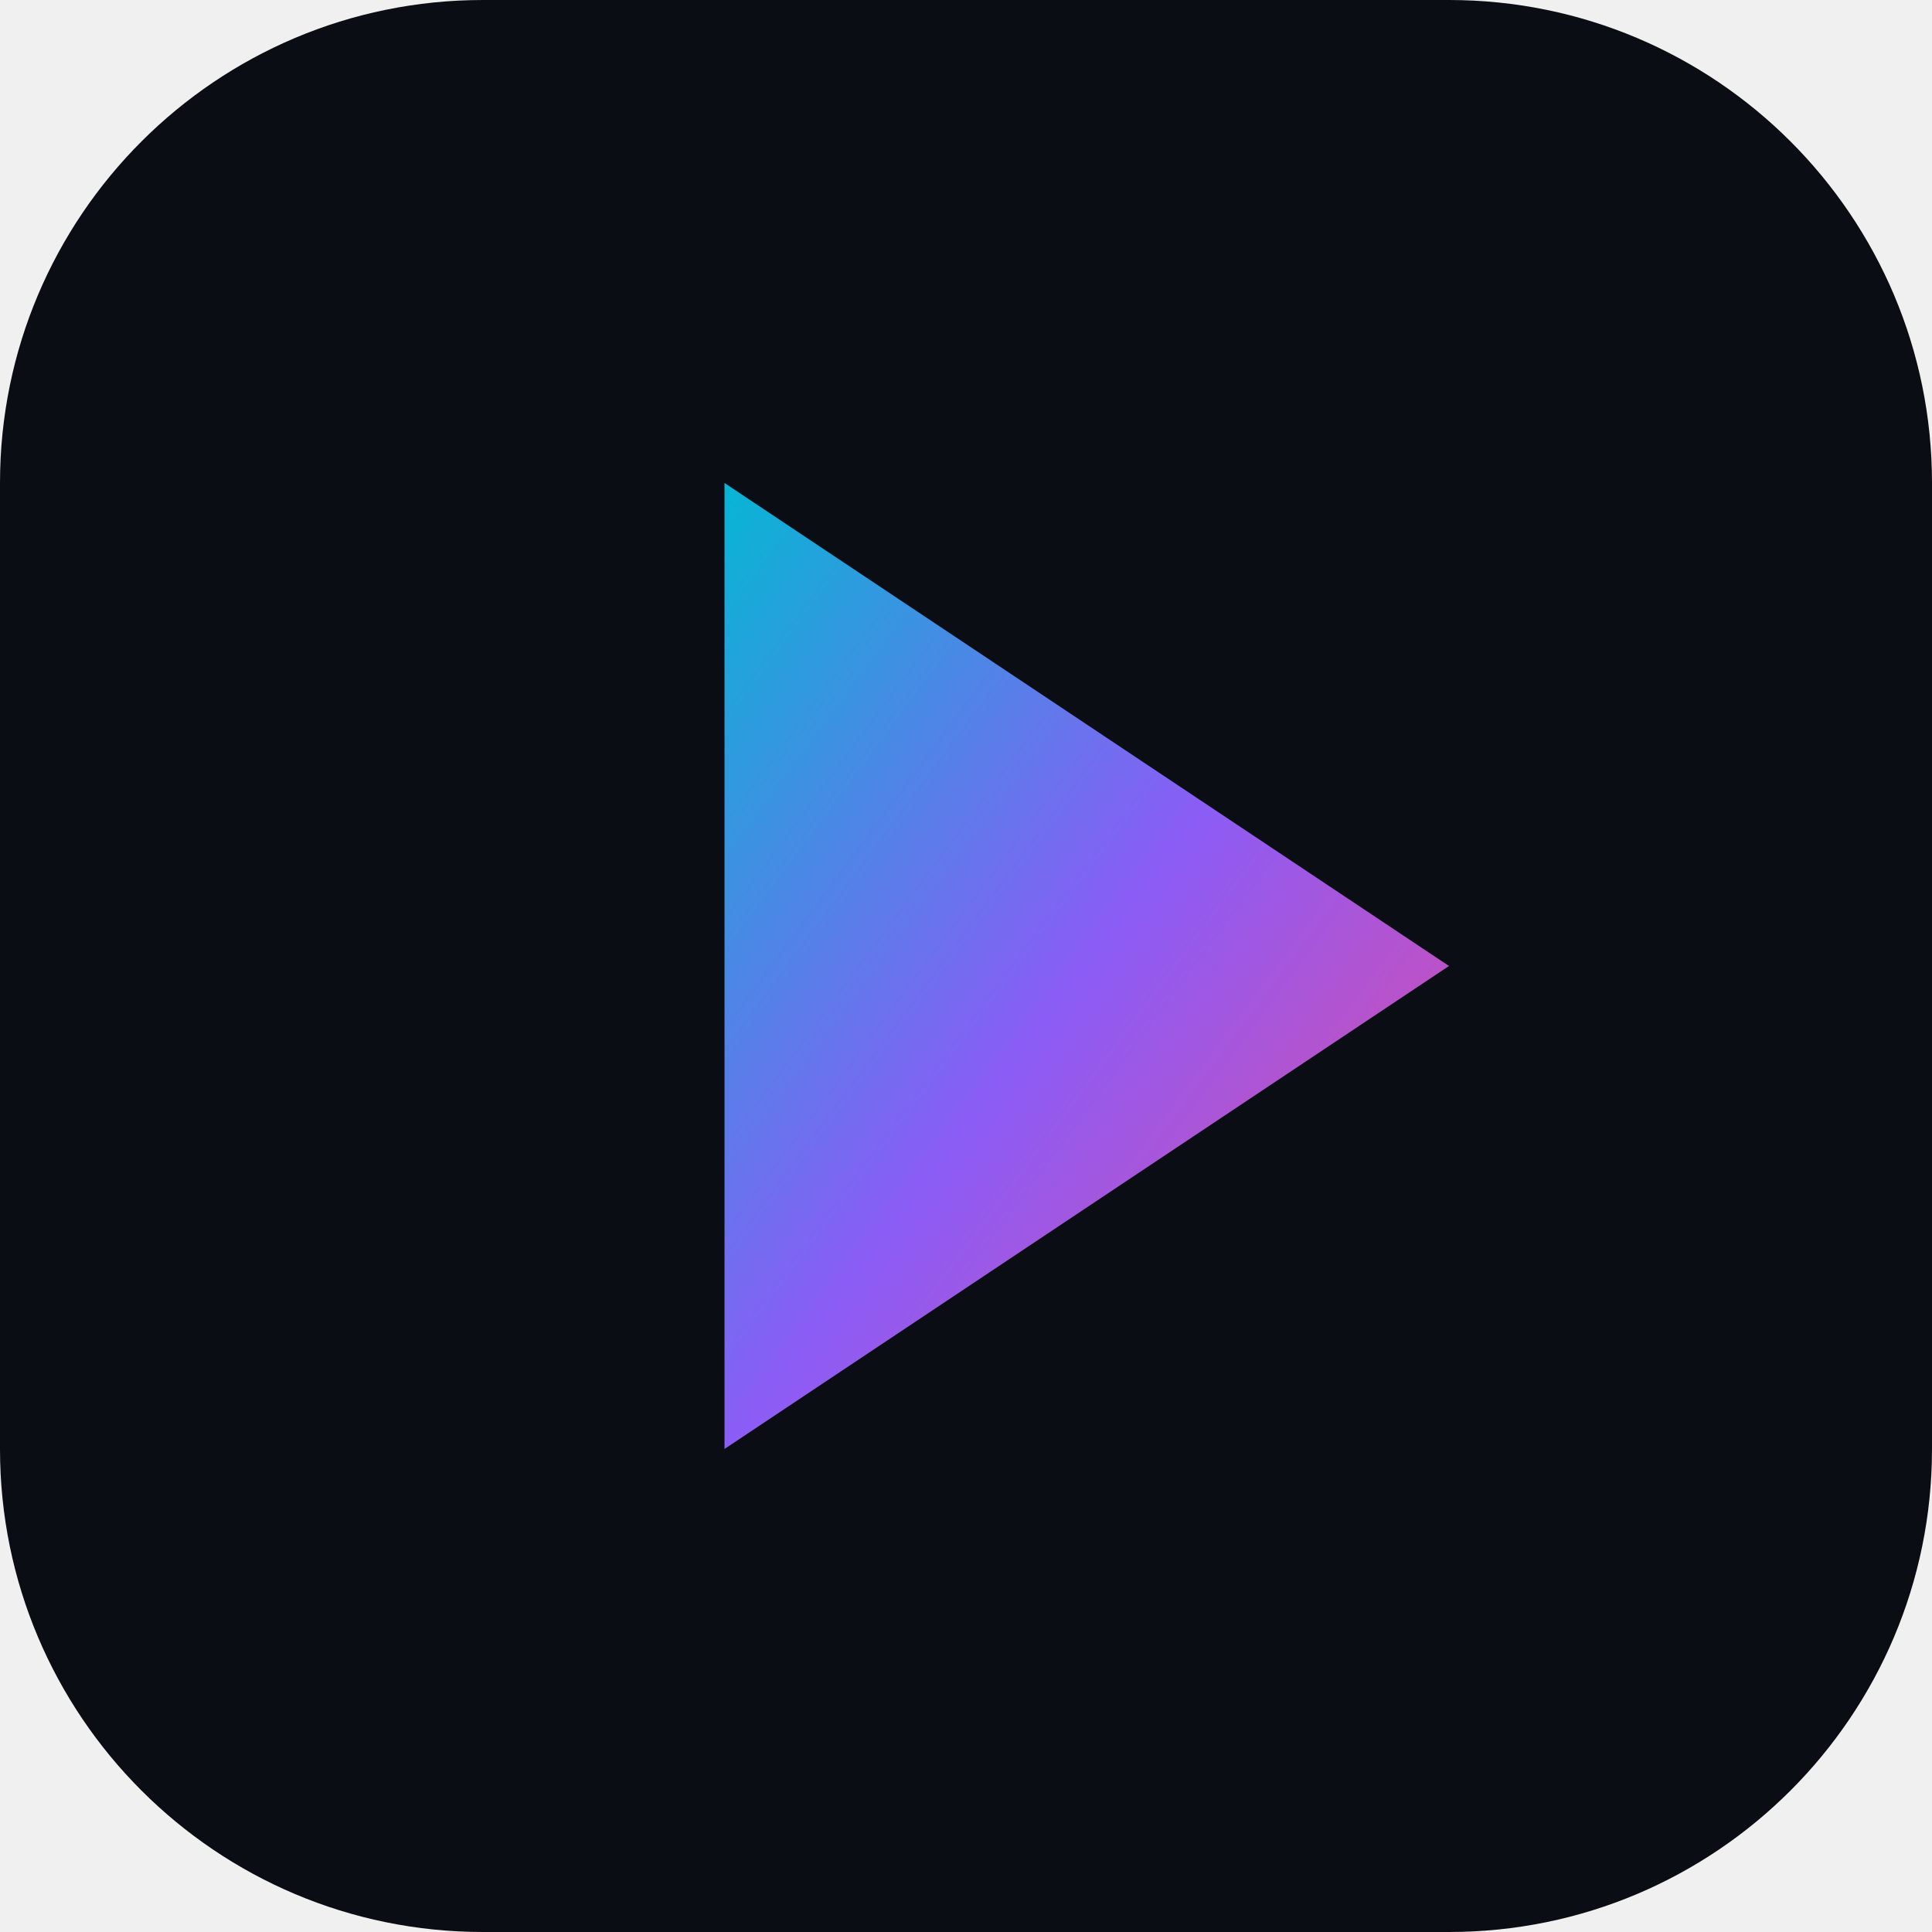
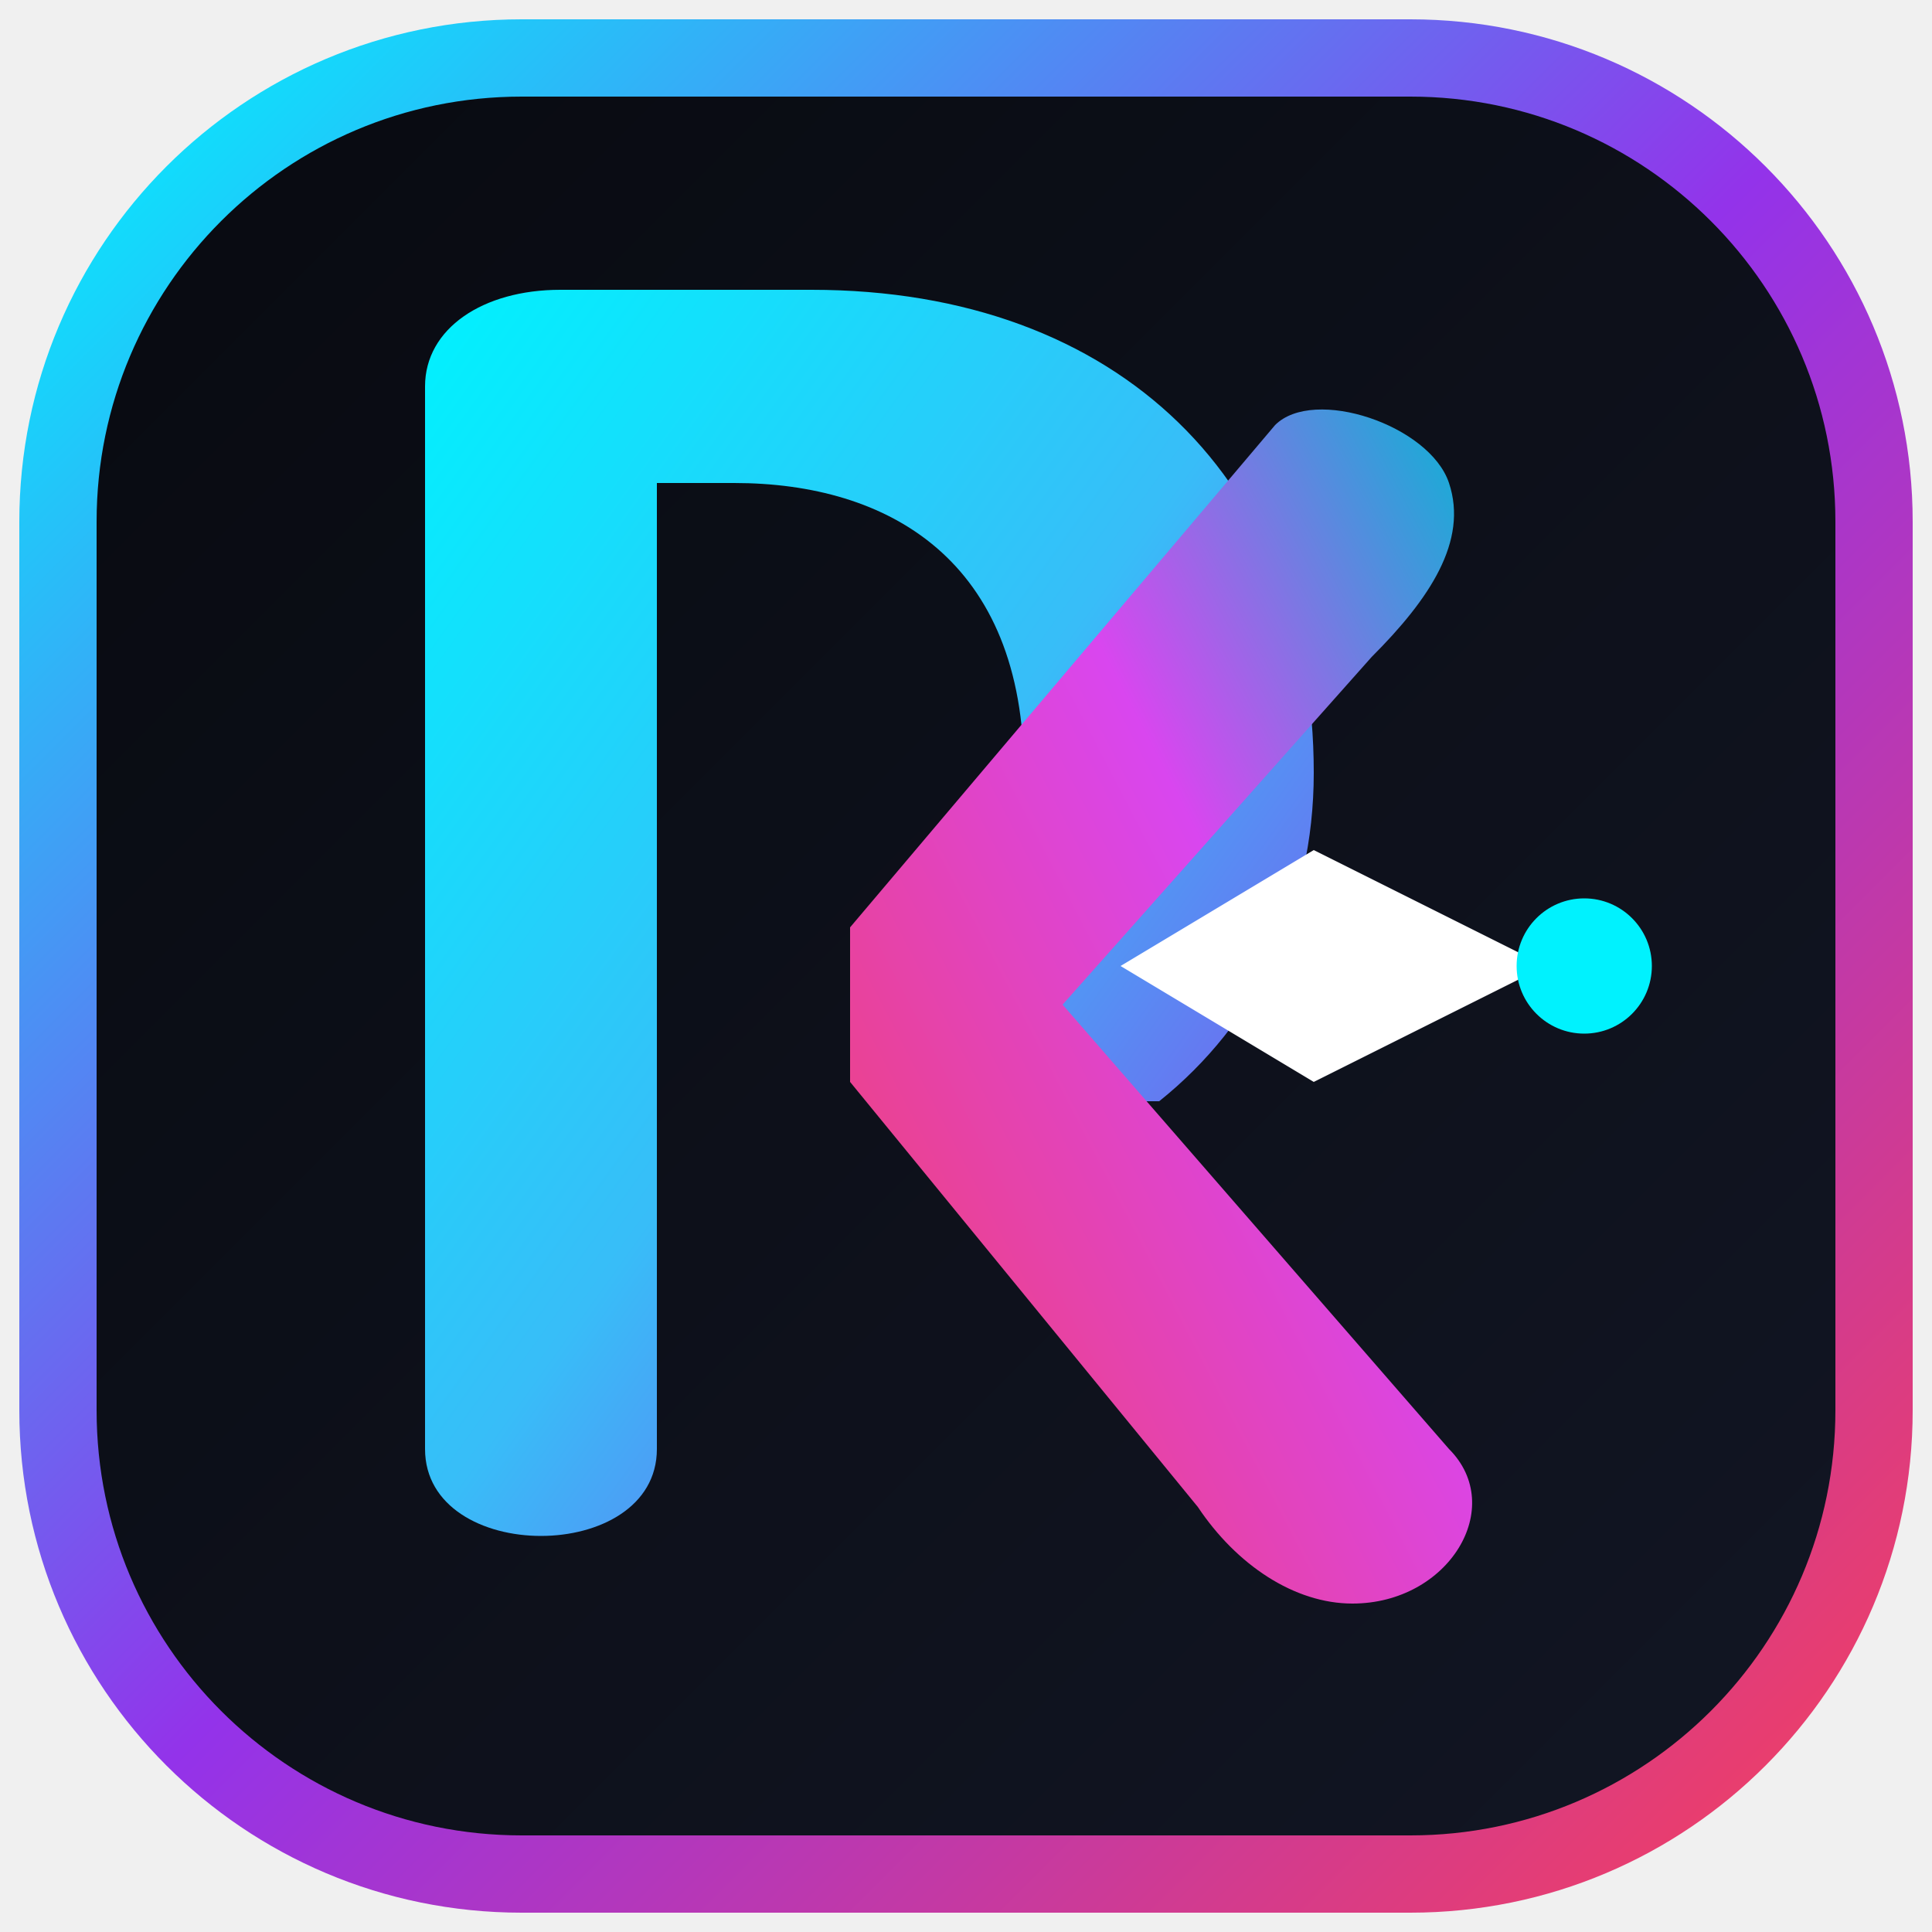
- <svg xmlns="http://www.w3.org/2000/svg" viewBox="0 0 24 24" fill="none">
+ <svg xmlns="http://www.w3.org/2000/svg" viewBox="0 0 100 100" fill="none">
  <defs>
-     <linearGradient id="grad" x1="0%" y1="0%" x2="100%" y2="100%">
-       <stop offset="0%" stop-color="#06b6d4" />
-       <stop offset="50%" stop-color="#8b5cf6" />
-       <stop offset="100%" stop-color="#ec4899" />
+     <linearGradient id="dk-bg" x1="0%" y1="0%" x2="100%" y2="100%">
+       <stop offset="0%" stop-color="#080a10" />
+       <stop offset="100%" stop-color="#121624" />
+     </linearGradient>
+     <linearGradient id="dk-border" x1="0%" y1="0%" x2="100%" y2="100%">
+       <stop offset="0%" stop-color="#00f2fe" />
+       <stop offset="50%" stop-color="#9333ea" />
+       <stop offset="100%" stop-color="#f43f5e" />
+     </linearGradient>
+     <linearGradient id="dk-p1" x1="0%" y1="0%" x2="100%" y2="100%">
+       <stop offset="0%" stop-color="#00f2fe" />
+       <stop offset="50%" stop-color="#38bdf8" />
+       <stop offset="100%" stop-color="#9333ea" />
+     </linearGradient>
+     <linearGradient id="dk-p2" x1="0%" y1="100%" x2="100%" y2="0%">
+       <stop offset="0%" stop-color="#f43f5e" />
+       <stop offset="60%" stop-color="#d946ef" />
+       <stop offset="100%" stop-color="#06b6d4" />
    </linearGradient>
  </defs>
-   <rect width="24" height="24" rx="6" fill="#0b0d14" />
-   <polygon points="9,6 18,12 9,18" fill="url(#grad)" />
+   <rect x="3" y="3" width="94" height="94" rx="24" fill="url(#dk-bg)" stroke="url(#dk-border)" stroke-width="4" />
+   <path d="M 22 20         C 22 17, 25 15, 29 15         L 42 15         C 58 15, 68 25, 68 40         C 68 47, 65 53, 60 57         L 46 57         C 51 51, 53 45, 53 40         C 53 29, 46 25, 38 25         L 34 25         L 34 75         C 34 81, 22 81, 22 75         Z" fill="url(#dk-p1)" />
+   <path d="M 44 48         L 66 22         C 68 20, 74 22, 75 25         C 76 28, 74 31, 71 34         L 55 52         L 75 75         C 78 78, 75 83, 70 83         C 67 83, 64 81, 62 78         L 44 56         Z" fill="url(#dk-p2)" />
+   <polygon points="58,50 68,44 80,50 68,56" fill="#ffffff" />
+   <circle cx="82" cy="50" r="3.5" fill="#00f2fe" />
</svg>
